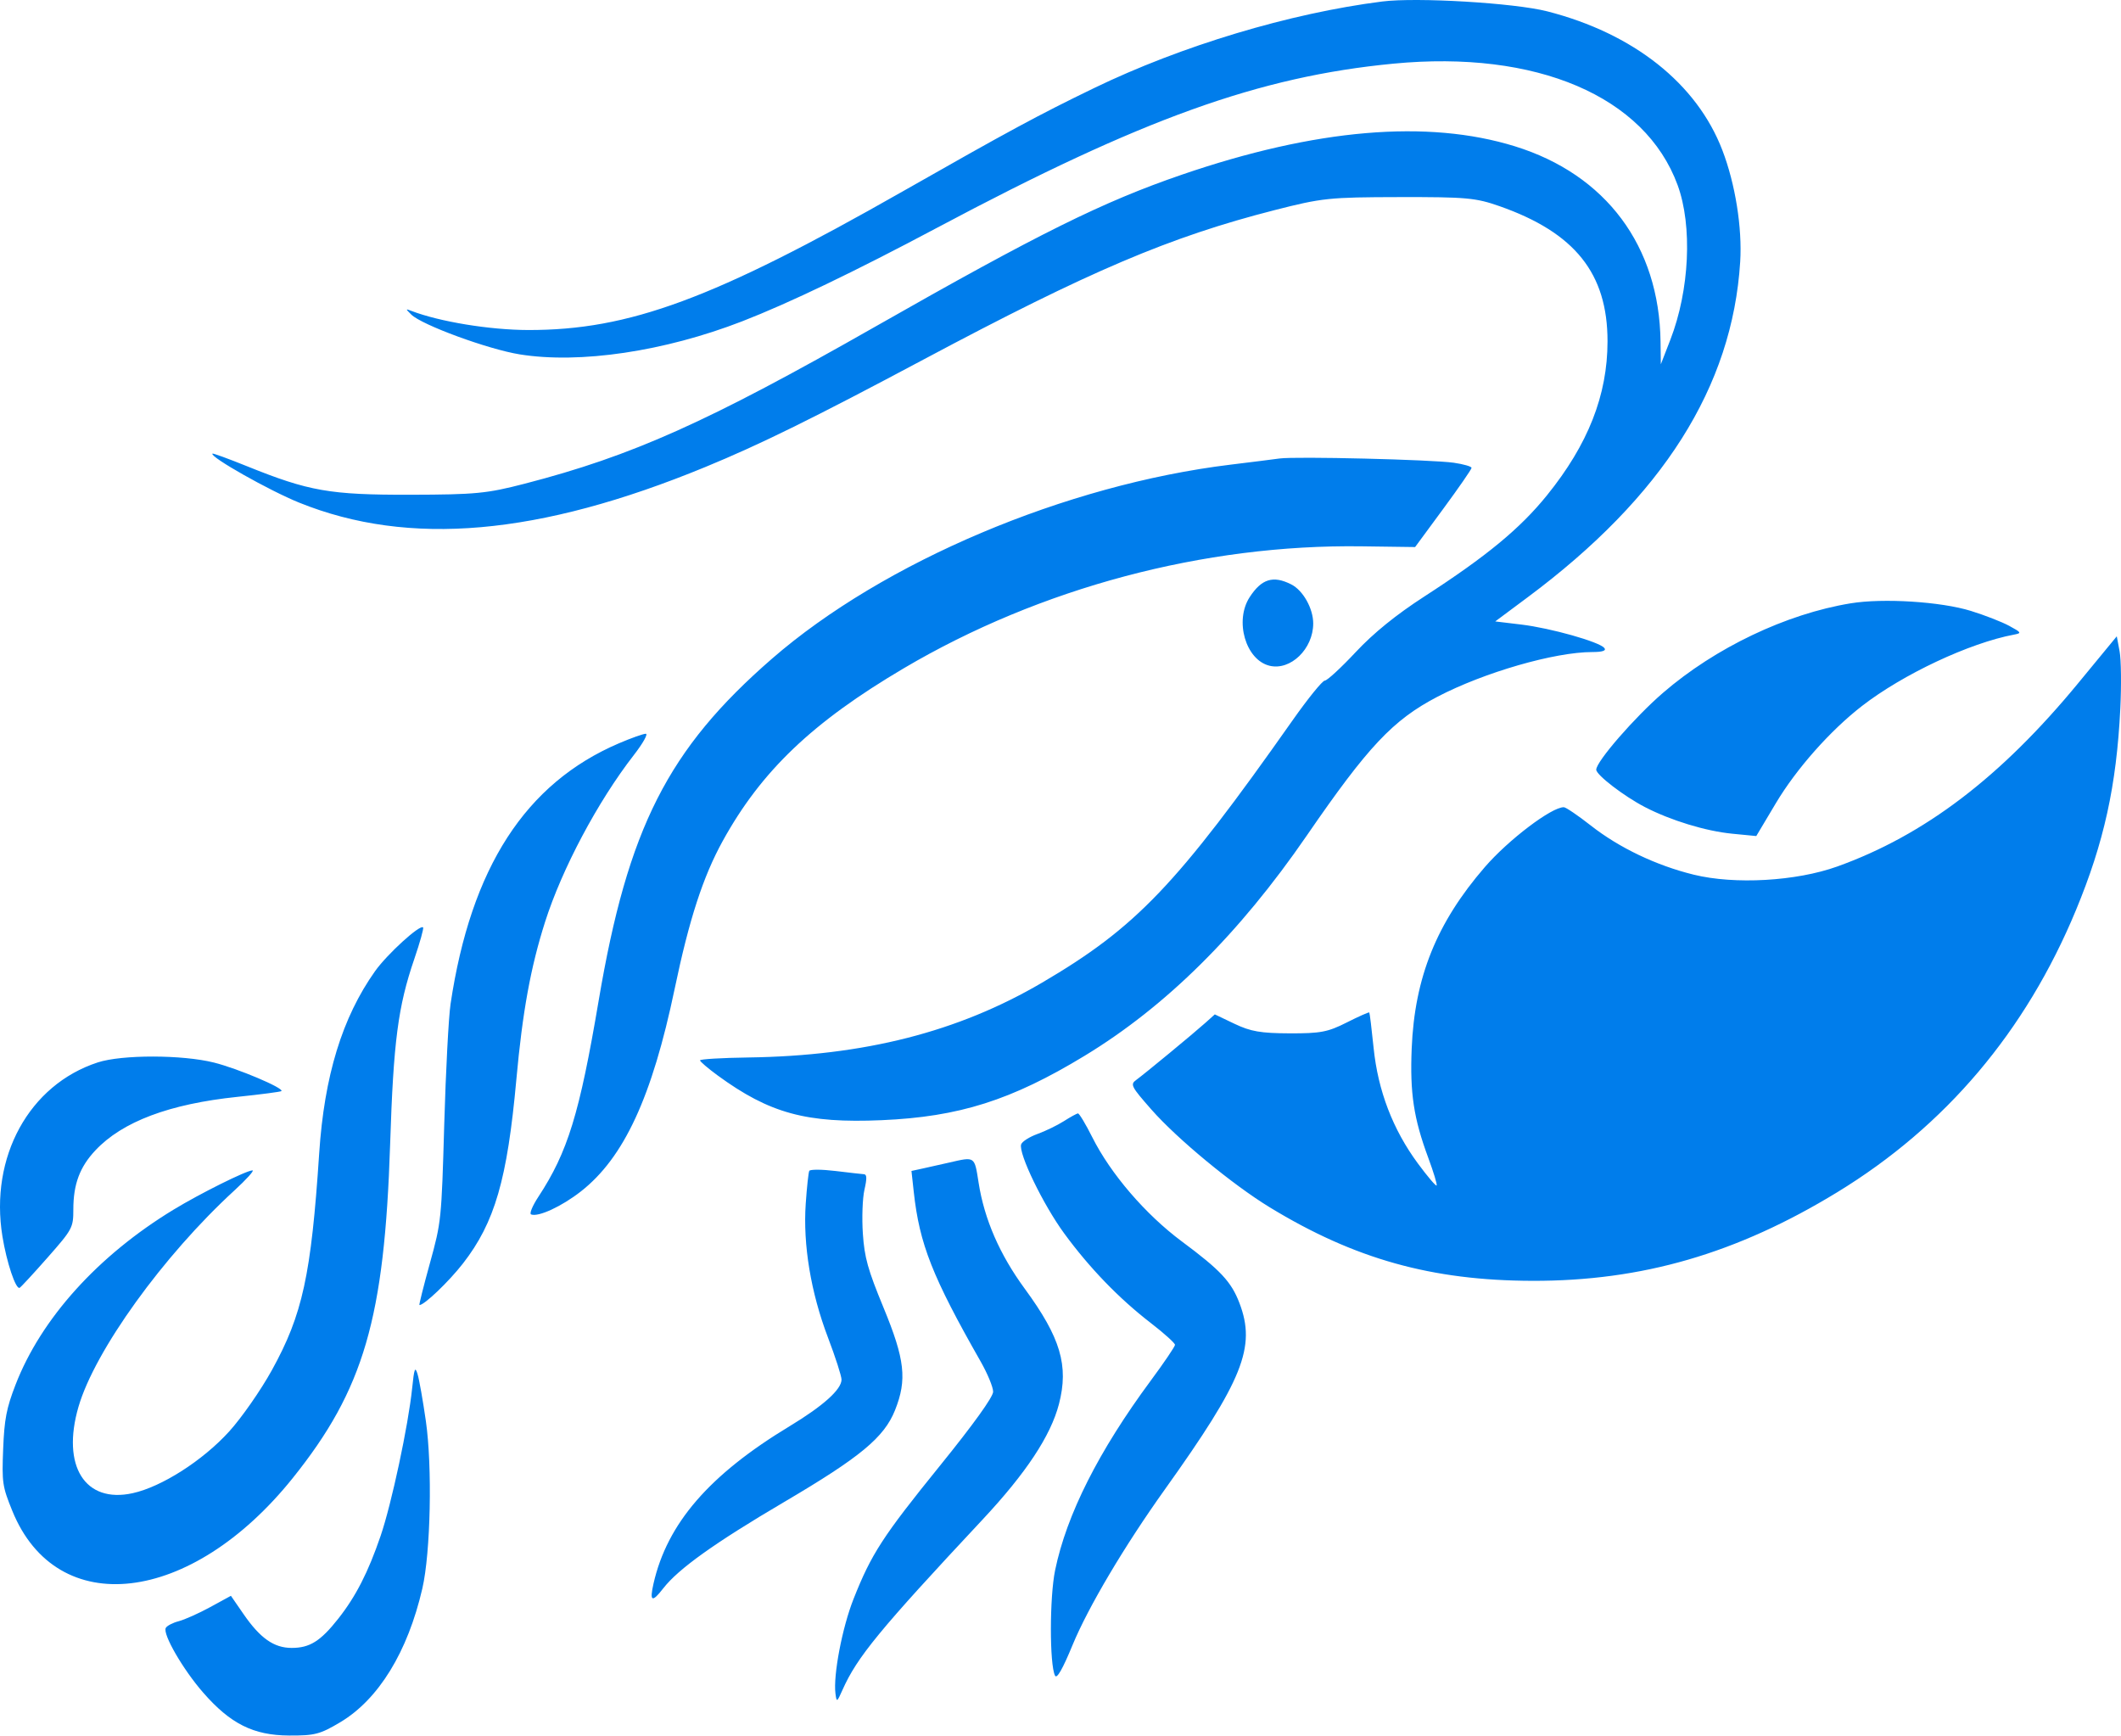
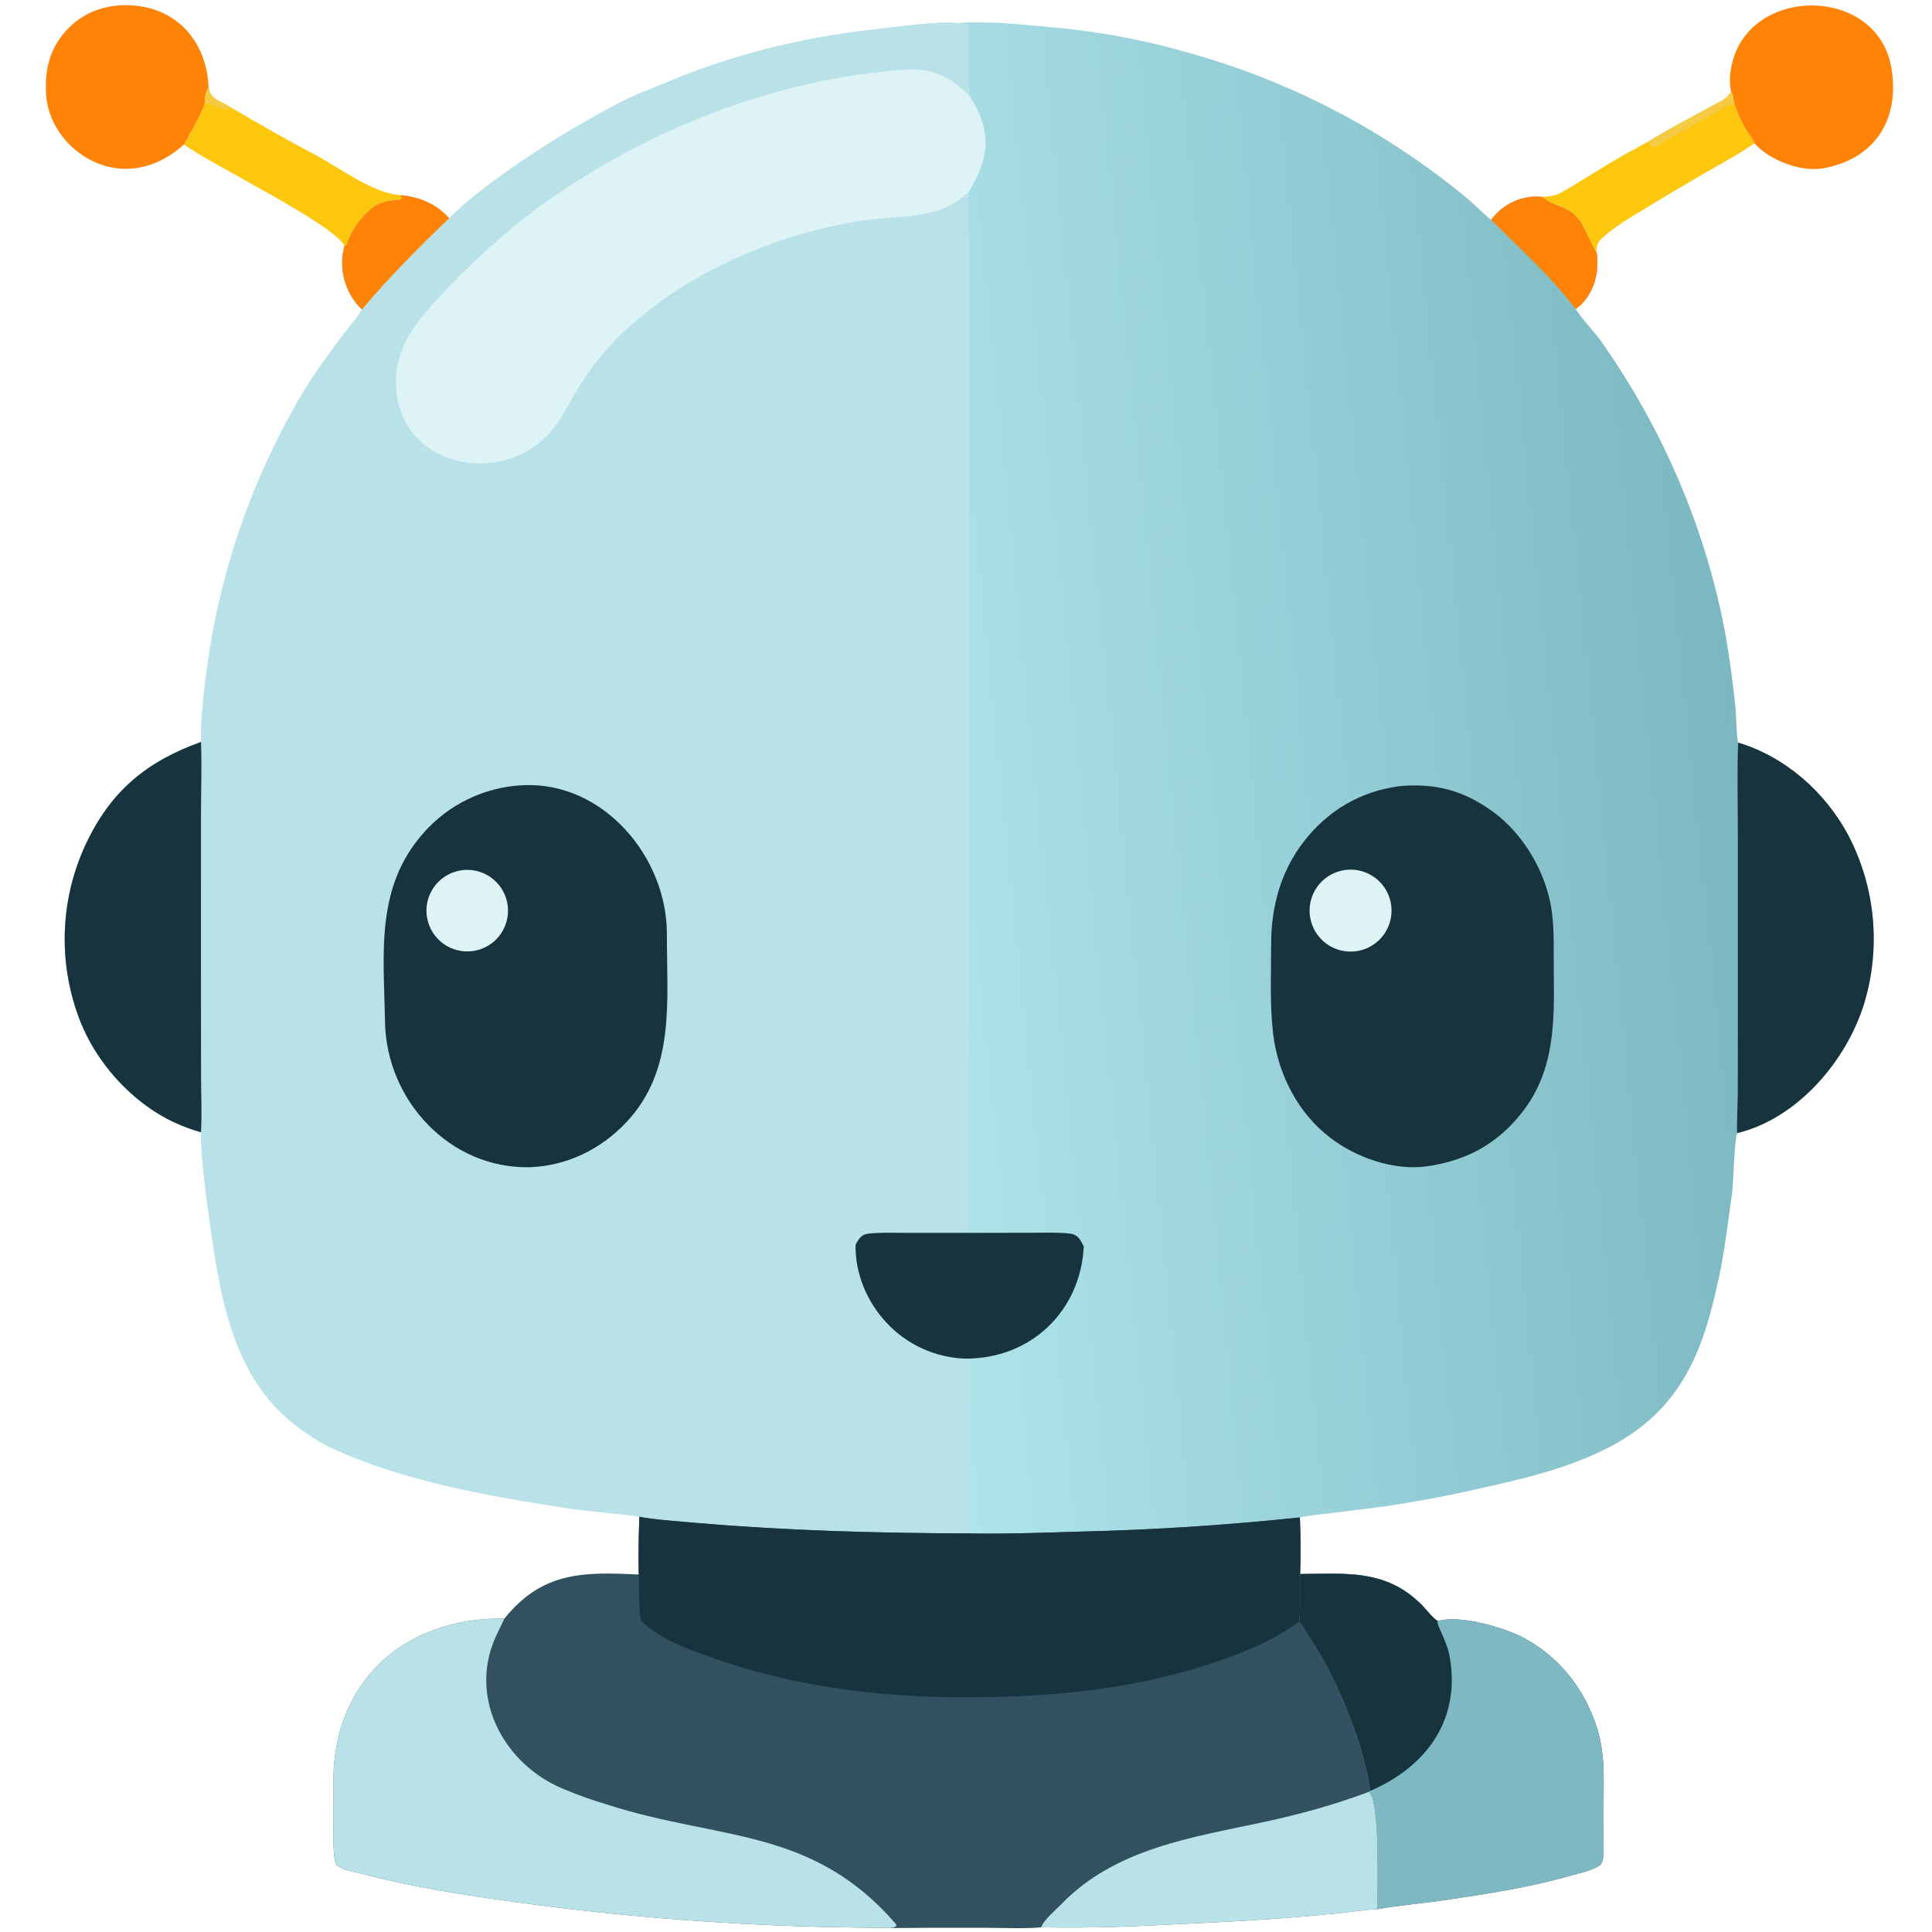
- <svg xmlns="http://www.w3.org/2000/svg" width="550" height="450" viewBox="0 0 550 450" fill="none">
-   <path d="M106.869 359.994C107.41 354.75 107.631 354.176 108.283 356.313C108.709 357.705 109.675 363.17 110.432 368.459C112.133 380.352 111.666 402.564 109.521 411.863C105.718 428.344 98.165 440.64 88.195 446.573C82.973 449.681 81.606 450.034 74.939 449.997C65.719 449.947 59.746 446.958 52.676 438.859C47.462 432.886 42.16 423.727 42.981 422.114C43.266 421.555 44.773 420.766 46.329 420.361C47.886 419.955 51.571 418.307 54.518 416.698L59.878 413.771L63.148 418.509C67.477 424.781 71.027 427.276 75.632 427.281C80.322 427.286 83.12 425.531 87.719 419.698C92.284 413.908 95.457 407.703 98.698 398.234C101.527 389.967 105.877 369.611 106.869 359.994ZM246.175 301.427C252.885 299.885 252.679 299.742 253.765 306.663C255.253 316.154 259.224 325.272 265.737 334.156C275.025 346.826 277.183 354.104 274.6 364.051C272.463 372.278 266.081 381.93 254.802 393.994C228.023 422.633 222.247 429.657 218.458 438.192C217.032 441.401 216.941 441.448 216.645 439.117C216.038 434.35 218.396 422.01 221.33 414.594C225.952 402.913 228.899 398.368 243.719 380.064C252.388 369.358 257.532 362.204 257.532 360.857C257.532 359.676 256.08 356.161 254.307 353.047C241.782 331.065 238.431 322.574 236.953 309.075L236.354 303.61L239.299 302.97C240.919 302.618 244.012 301.923 246.175 301.427ZM279.53 288.697C279.855 288.672 281.526 291.451 283.243 294.874C288.003 304.366 297.056 314.897 306.459 321.884C316.499 329.343 319.287 332.326 321.402 337.861C325.76 349.261 322.344 357.795 302.051 386.202C291.581 400.86 282.178 416.712 278.124 426.54C275.555 432.772 274.054 435.395 273.585 434.477C272.142 431.648 272.153 414.152 273.604 407.13C276.582 392.719 284.893 376.247 298.41 357.968C301.854 353.312 304.68 349.143 304.691 348.7C304.703 348.26 301.86 345.699 298.377 343.01C290.14 336.65 282.539 328.782 275.973 319.823C270.503 312.358 264.059 299.045 264.794 296.727C265.025 295.998 266.926 294.782 269.018 294.026C271.11 293.27 274.198 291.771 275.88 290.697C277.562 289.622 279.204 288.723 279.53 288.697ZM209.853 303.591C210.063 303.179 213.113 303.191 216.629 303.617C220.144 304.044 223.48 304.423 224.043 304.459C224.802 304.508 224.832 305.546 224.157 308.493C223.658 310.677 223.474 315.795 223.749 319.869C224.168 326.066 225.042 329.198 229.096 339.017C234.665 352.506 235.252 357.728 232.086 365.652C229.266 372.708 223.083 377.827 203.364 389.432C185.352 400.033 175.898 406.784 171.978 411.849C169.067 415.609 168.399 415.282 169.46 410.617C173.009 395.006 183.909 382.398 204.752 369.797C213.474 364.524 218.217 360.265 218.217 357.706C218.217 356.793 216.628 351.865 214.685 346.758C210.259 335.118 208.202 322.727 208.935 312.105C209.229 307.835 209.642 304.005 209.853 303.591ZM97.258 251.811C100.405 247.378 108.974 239.578 109.714 240.473C109.916 240.717 108.889 244.395 107.434 248.645C103.208 260.977 102.03 269.994 101.168 296.625C99.702 341.881 94.351 360.241 75.927 383.225C49.536 416.148 14.762 420.218 3.188 391.74C0.621 385.423 0.475 384.445 0.82 375.704C1.124 367.999 1.674 365.139 4.013 359.085C10.647 341.911 25.384 325.573 44.99 313.653C51.93 309.432 63.927 303.467 65.475 303.466C66.014 303.466 63.892 305.817 60.758 308.692C42.338 325.582 24.593 350.203 20.356 364.748C15.889 380.086 22.02 389.876 34.394 387.165C41.913 385.517 52.558 378.718 59.401 371.19C62.632 367.636 67.628 360.47 70.503 355.263C78.457 340.86 80.686 330.642 82.769 299.039C84.092 278.96 88.742 263.804 97.258 251.811ZM167.451 190.252C168.121 190.239 166.727 192.731 164.352 195.786C155.015 207.801 145.734 225.251 141.334 239.071C137.594 250.817 135.487 262.392 133.896 279.908C131.545 305.818 128.301 316.995 120.057 327.594C116.392 332.306 110.026 338.39 108.761 338.39C108.606 338.39 109.828 333.509 111.477 327.542C114.425 316.87 114.485 316.29 115.195 291.567C115.592 277.747 116.33 263.677 116.836 260.301C122.128 224.948 136.252 203.095 160.516 192.719C163.66 191.375 166.781 190.265 167.451 190.252ZM25.352 275.469C31.604 273.43 47.255 273.449 55.475 275.505C61.626 277.044 73.63 282.114 72.981 282.9C72.826 283.085 67.705 283.758 61.6 284.395C43.918 286.239 31.743 290.822 24.744 298.265C20.684 302.584 19.017 307.043 19.017 313.585C19.017 318.32 18.795 318.734 12.348 326.055C8.679 330.219 5.414 333.756 5.091 333.912C4.09 334.394 1.724 327.322 0.628 320.576C-2.715 299.992 7.542 281.278 25.352 275.469ZM549.636 168.877C550.037 171.017 550.12 177.705 549.82 183.739C548.825 203.763 545.594 218.441 538.312 236.004C525.271 267.455 504.492 292 476.391 309.148C450.364 325.029 425.762 332.176 397.369 332.101C371.24 332.033 351.274 326.449 329.297 313.066C319.678 307.207 305.306 295.342 298.596 287.718C293.326 281.731 293.039 281.177 294.614 280.03C296.874 278.382 309.418 268.028 312.538 265.234L315.014 263.017L320.129 265.459C324.299 267.451 326.937 267.906 334.417 267.932C342.432 267.959 344.303 267.604 349.228 265.115C352.324 263.551 354.953 262.383 355.072 262.52C355.187 262.658 355.694 266.81 356.197 271.743C357.329 282.814 361.186 292.873 367.671 301.663C370.16 305.037 372.349 307.611 372.536 307.386C372.721 307.158 371.744 303.922 370.362 300.194C366.584 289.993 365.589 283.429 366.068 271.858C366.833 253.417 372.522 239.299 385.01 224.848C391.139 217.754 402.386 209.23 405.521 209.301C406.057 209.314 409.199 211.445 412.504 214.039C419.865 219.815 429.468 224.402 439.208 226.791C449.826 229.398 465.755 228.495 476.391 224.683C499.016 216.572 518.808 201.523 538.859 177.183L548.906 164.985L549.636 168.877ZM331.796 118.881C335.993 118.3 371.352 119.163 377.009 119.986C379.532 120.353 381.593 120.95 381.589 121.312C381.584 121.676 378.29 126.444 374.269 131.906L366.955 141.842L353.088 141.653C312.231 141.094 269.692 152.422 234.38 173.264C210.68 187.252 197.418 199.898 187.413 218.05C182.308 227.312 178.711 238.374 174.951 256.372C169.084 284.453 161.807 300.169 150.615 308.931C145.642 312.824 139.562 315.627 137.711 314.88C137.232 314.686 138.083 312.634 139.603 310.32C147.232 298.693 150.273 288.8 155.241 259.447C162.812 214.715 173.187 194.253 200.199 170.778C229.07 145.687 276.393 125.671 319.127 120.474C324.413 119.831 330.114 119.115 331.796 118.881ZM358.443 0.387C367.387 -0.746 392.69 0.762 401.194 2.936C423.596 8.661 440.009 21.671 446.633 38.956C449.988 47.71 451.804 59.087 451.252 67.89C449.221 100.307 431.183 128.777 396.147 154.861L387.73 161.127L394.492 161.94C402.097 162.853 414.697 166.406 416.021 168.009C416.601 168.711 415.553 169.065 412.9 169.065C403.12 169.065 384.869 174.333 372.755 180.652C361.207 186.676 354.766 193.519 338.837 216.687C321.346 242.128 302.369 260.934 281.25 273.756C262.276 285.278 248.717 289.579 228.638 290.447C209.118 291.291 199.571 288.688 186.108 278.855C183.586 277.011 181.523 275.247 181.524 274.934C181.526 274.62 187.172 274.284 194.07 274.188C224.093 273.766 248.427 267.57 270.201 254.8C294.614 240.483 305.107 229.498 335.168 186.79C339.162 181.115 342.928 176.472 343.534 176.472C344.142 176.47 347.744 173.151 351.54 169.095C356.185 164.131 362.015 159.406 369.364 154.652C385.493 144.215 394.165 137.061 401.139 128.437C411.815 115.237 416.843 102.455 416.85 88.501C416.858 70.906 408.401 60.322 388.847 53.457C382.671 51.29 380.234 51.069 362.812 51.104C344.641 51.14 342.875 51.325 330.485 54.49C303.309 61.435 282.505 70.288 239.486 93.218C210.973 108.417 197.153 115.224 182.858 121.108C139.695 138.872 106.054 141.82 77.586 130.33C69.865 127.214 54.386 118.468 55.084 117.616C55.204 117.471 59.227 118.938 64.024 120.875C80.115 127.374 85.554 128.325 106.385 128.28C123.36 128.241 126.221 127.965 136.091 125.409C164.001 118.18 183.449 109.467 226.954 84.701C269.411 60.532 285.968 52.325 306.459 45.295C341.142 33.396 370.189 30.921 392.83 37.934C416.448 45.252 430.281 63.805 430.598 88.593L430.673 94.455L433.136 88.106C438.124 75.243 438.908 58.559 435.021 47.976C426.565 24.948 398.43 12.937 361.308 16.506C326.525 19.85 296.183 30.758 243.117 58.992C221.584 70.448 204.605 78.598 192.443 83.316C172.297 91.13 150.362 94.39 134.78 91.886C126.561 90.565 109.345 84.245 106.644 81.557C105.137 80.058 105.138 80.02 106.664 80.607C113.988 83.418 126.995 85.549 136.975 85.57C163.135 85.624 185.079 77.507 233.943 49.705C261.56 33.992 269.35 29.786 283.63 22.873C306.36 11.871 334.453 3.428 358.443 0.387ZM479.886 156.435C488.345 155.046 503.296 155.991 511.086 158.404C514.665 159.513 519.136 161.256 521.019 162.279C524.208 164.009 524.293 164.165 522.259 164.546C510.715 166.714 493.468 174.811 482.814 183.067C474.594 189.436 465.822 199.34 460.507 208.251L455.422 216.776L449.191 216.169C442.333 215.501 433.252 212.734 426.557 209.269C421.127 206.459 413.923 200.927 413.922 199.567C413.922 197.456 423.91 185.962 431.235 179.641C444.798 167.938 463.162 159.179 479.886 156.435ZM324.053 154.832C327.137 150.083 330.153 149.156 334.824 151.519C337.897 153.074 340.532 157.755 340.532 161.656C340.532 168.25 334.658 173.938 329.212 172.619C323.014 171.117 320.07 160.966 324.053 154.832Z" fill="#007DEB" />
+ <svg xmlns="http://www.w3.org/2000/svg" version="1.1" style="display: block;" viewBox="0 0 2048 2048" width="512" height="512" preserveAspectRatio="none">
+   <defs>
+     <linearGradient id="Gradient1" gradientUnits="userSpaceOnUse" x1="1837.8" y1="753.039" x2="949.228" y2="841.462">
+       <stop class="stop0" offset="0" stop-opacity="1" stop-color="rgb(123,184,193)" />
+       <stop class="stop1" offset="1" stop-opacity="1" stop-color="rgb(175,228,235)" />
+     </linearGradient>
+   </defs>
+   <path transform="translate(0,0)" fill="url(#Gradient1)" d="M 1013.69 24.609 C 1046.19 21.716 1082.71 26.024 1115.23 28.934 C 1169.46 33.784 1219.4 43.606 1271.43 59.259 C 1376.64 90.148 1474.33 142.452 1558.37 212.887 C 1563.21 216.98 1576.78 230.501 1580.66 232.97 L 1580.92 232.616 C 1593.12 215.888 1614.62 206.124 1635.27 208.761 C 1648.14 220.133 1664.76 217.456 1676.25 236.16 C 1679.37 241.228 1691.36 266.931 1691.86 267.119 L 1692.14 266.81 C 1693.58 270.815 1693.22 277.619 1693.17 281.97 C 1693 298.447 1684.5 318.341 1670.23 327.511 C 1678.34 339.977 1689.58 350.858 1698.19 363.12 C 1763.6 456.291 1809.11 562.718 1829.47 674.879 C 1833.74 699.759 1837.14 724.781 1839.67 749.898 C 1840.67 760.543 1840.43 777.822 1842.49 787.21 C 1892.29 802.102 1934.52 839.346 1958.96 884.847 C 1987.98 939.959 1994.11 1004.28 1976.04 1063.89 C 1957.29 1124.74 1905.1 1185.88 1841.47 1201.11 C 1838.18 1209.98 1837.78 1253.23 1835.82 1266.62 C 1830.93 1299.9 1827.54 1333.66 1819.31 1366.56 C 1802.76 1441.65 1776.08 1498.23 1704.28 1534.89 C 1661.77 1556.59 1615.84 1567.35 1569.4 1577.69 C 1535.69 1585.46 1501.68 1591.84 1467.45 1596.8 C 1449.3 1599.22 1431.14 1601.54 1412.96 1603.77 C 1402.79 1604.98 1387.79 1606.31 1377.92 1608.52 C 1300.19 1616.76 1222.16 1621.78 1144.02 1623.58 C 1107.05 1624.75 1062.64 1626.28 1025.51 1625.47 C 929.795 1625.22 833.57 1622.54 738.151 1614.34 C 726.239 1613.32 688.31 1610.45 677.769 1607.79 C 675.742 1606.85 613.876 1600.72 604.681 1599.28 C 519.792 1585.99 429.551 1570.98 351.09 1534.71 C 332.956 1526.32 308.714 1508.68 295.108 1494.75 C 239.345 1437.67 230.579 1353.05 219.906 1277.76 C 217.295 1259.34 212.689 1218.2 213.042 1200.27 C 203.3 1197.51 193.792 1193.99 184.605 1189.73 C 139.092 1168.52 100.305 1124.93 83.256 1077.83 C 61.292 1018.27 64.052 952.406 90.923 894.893 C 117.483 838.247 155.642 807.131 213.047 786.469 C 212.47 766.82 215.95 735.053 218.558 715.053 C 231.966 608.322 267.481 505.56 322.834 413.326 C 334.325 394.374 348.328 375.954 361.29 357.997 C 368.212 348.408 378.037 338.211 383.674 328.013 C 365.549 311.472 358.548 284.106 365.089 260.612 C 366.082 260.536 365.361 260.65 367.034 259.61 C 370.535 249.094 376.108 239.386 383.423 231.06 C 396.684 215.69 404.593 212.914 424.821 211.387 C 425.858 209.041 425.515 210.294 424.314 206.832 C 444.215 208.4 462.64 216.143 476.152 231.328 C 487.72 220.147 499.912 209.628 512.667 199.823 C 558.854 164.791 607.892 134.246 659.388 107.509 C 674.988 99.571 691.844 93.589 707.886 86.831 C 776.671 57.854 850.849 39.64 924.994 31.433 C 944.394 29.285 995.324 22.074 1013.69 24.609 z" />
+   <path transform="translate(0,0)" fill="rgb(184,226,232)" d="M 476.152 231.328 C 487.72 220.147 499.912 209.628 512.667 199.823 C 558.854 164.791 607.892 134.246 659.388 107.509 C 674.988 99.571 691.844 93.589 707.886 86.831 C 776.671 57.854 850.849 39.64 924.994 31.433 C 944.394 29.285 995.324 22.074 1013.69 24.609 C 1018.5 25.708 1021.44 25.512 1026.32 25.536 C 1027.2 42.786 1026.73 60.689 1027.08 78.028 C 1027.19 83.527 1028.2 97.088 1027.7 101.524 C 1051.91 139.142 1049.18 167.341 1026.2 204.598 C 1026.87 210.881 1026.75 216.649 1026.92 222.922 C 1028.12 265.506 1027.76 308.076 1027.73 350.676 L 1027.5 626.628 L 1027.54 1045.98 C 1028.01 1106.16 1027.73 1166.34 1026.69 1226.5 C 1026.36 1254.36 1026.7 1278.91 1025.4 1306.9 L 958.923 1306.88 C 946.218 1306.85 932.89 1306.24 920.3 1307.74 C 913.006 1308.6 910.26 1313.41 906.959 1319.34 C 906.207 1349.92 919.238 1380.42 940.115 1402.52 C 961.698 1425.55 991.526 1439.1 1023.07 1440.2 L 1026.53 1441.72 C 1030.07 1451.58 1026.62 1509.15 1027.59 1525.65 C 1029.45 1557.39 1025.55 1593.47 1025.51 1625.47 C 929.795 1625.22 833.57 1622.54 738.151 1614.34 C 726.239 1613.32 688.31 1610.45 677.769 1607.79 C 675.742 1606.85 613.876 1600.72 604.681 1599.28 C 519.792 1585.99 429.551 1570.98 351.09 1534.71 C 332.956 1526.32 308.714 1508.68 295.108 1494.75 C 239.345 1437.67 230.579 1353.05 219.906 1277.76 C 217.295 1259.34 212.689 1218.2 213.042 1200.27 C 203.3 1197.51 193.792 1193.99 184.605 1189.73 C 139.092 1168.52 100.305 1124.93 83.256 1077.83 C 61.292 1018.27 64.052 952.406 90.923 894.893 C 117.483 838.247 155.642 807.131 213.047 786.469 C 212.47 766.82 215.95 735.053 218.558 715.053 C 231.966 608.322 267.481 505.56 322.834 413.326 C 334.325 394.374 348.328 375.954 361.29 357.997 C 368.212 348.408 378.037 338.211 383.674 328.013 C 365.549 311.472 358.548 284.106 365.089 260.612 C 366.082 260.536 365.361 260.65 367.034 259.61 C 370.535 249.094 376.108 239.386 383.423 231.06 C 396.684 215.69 404.593 212.914 424.821 211.387 C 425.858 209.041 425.515 210.294 424.314 206.832 C 444.215 208.4 462.64 216.143 476.152 231.328 z" />
+   <path transform="translate(0,0)" fill="rgb(221,243,246)" d="M 1026.2 204.598 C 1022.39 207.016 1018.62 210.516 1014.57 213.178 C 983.795 233.418 947.515 228.365 911.766 234.139 C 820.765 248.837 725.145 289.855 658.345 354.573 C 640.59 371.887 625.099 391.379 612.242 412.585 C 602.823 428.37 596.107 443.387 583.828 457.608 C 532.105 517.508 422.771 495.19 419.802 408.847 C 418.458 369.755 438.404 344.685 464.031 316.573 C 495.917 281.596 531.077 249.995 568.682 221.208 C 681.49 139.112 819.178 83.647 958.866 73.918 C 989.027 71.817 1006.44 81.154 1027.7 101.524 C 1051.91 139.142 1049.18 167.341 1026.2 204.598 z" />
+   <path transform="translate(0,0)" fill="rgb(23,51,61)" d="M 213.042 1200.27 C 203.3 1197.51 193.792 1193.99 184.605 1189.73 C 139.092 1168.52 100.305 1124.93 83.256 1077.83 C 61.292 1018.27 64.052 952.406 90.923 894.893 C 117.483 838.247 155.642 807.131 213.047 786.469 C 214.071 810.59 213.074 840.016 213.054 864.669 L 213.024 1017.15 L 213.113 1138.74 C 213.141 1156.67 214.134 1183.38 213.042 1200.27 z" />
+   <path transform="translate(0,0)" fill="rgb(254,131,7)" d="M 424.314 206.832 C 444.215 208.4 462.64 216.143 476.152 231.328 C 445.675 260.353 410.828 295.669 383.674 328.013 C 365.549 311.472 358.548 284.106 365.089 260.612 C 366.082 260.536 365.361 260.65 367.034 259.61 C 370.535 249.094 376.108 239.386 383.423 231.06 C 396.684 215.69 404.593 212.914 424.821 211.387 C 425.858 209.041 425.515 210.294 424.314 206.832 z" />
+   <path transform="translate(0,0)" fill="rgb(23,51,61)" d="M 553.063 832.421 L 554.915 832.324 C 639.934 828.683 707.16 908.743 706.925 990.409 C 706.724 1060.47 716.455 1134.24 663.588 1190.01 C 636.655 1218.43 600.562 1236.03 561.3 1237.31 C 476.378 1238.95 409.608 1166.08 408.149 1083.5 C 406.882 1011.85 397.508 940.923 448.795 883.128 C 475.31 852.881 512.899 834.6 553.063 832.421 z" />
+   <path transform="translate(0,0)" fill="rgb(221,243,246)" d="M 487.982 922.728 C 503.316 920.099 518.88 925.915 528.733 937.955 C 538.586 949.995 541.208 966.401 535.599 980.913 C 529.989 995.424 517.013 1005.8 501.624 1008.08 C 478.199 1011.56 456.342 995.533 452.605 972.15 C 448.867 948.766 464.642 926.729 487.982 922.728 z" />
+   <path transform="translate(0,0)" fill="rgb(23,51,61)" d="M 1842.49 787.21 C 1892.29 802.102 1934.52 839.346 1958.96 884.847 C 1987.98 939.959 1994.11 1004.28 1976.04 1063.89 C 1957.29 1124.74 1905.1 1185.88 1841.47 1201.11 C 1840.91 1195.83 1842.08 1166.94 1842.13 1159.58 L 1842.21 1065.73 L 1842.19 885.288 C 1842.18 853.968 1841.27 818.188 1842.49 787.21 z" />
+   <path transform="translate(0,0)" fill="rgb(23,51,61)" d="M 1025.4 1306.9 L 1095.41 1306.76 C 1108.18 1306.75 1121.3 1306.19 1133.97 1307.64 C 1142.77 1308.65 1145.35 1314.22 1148.85 1321.34 C 1145.36 1390.43 1092.21 1440.62 1023.07 1440.2 C 991.526 1439.1 961.698 1425.55 940.115 1402.52 C 919.238 1380.42 906.207 1349.92 906.959 1319.34 C 910.26 1313.41 913.006 1308.6 920.3 1307.74 C 932.89 1306.24 946.218 1306.85 958.923 1306.88 L 1025.4 1306.9 z" />
+   <path transform="translate(0,0)" fill="rgb(254,131,7)" d="M 1580.66 232.97 L 1580.92 232.616 C 1593.12 215.888 1614.62 206.124 1635.27 208.761 C 1648.14 220.133 1664.76 217.456 1676.25 236.16 C 1679.37 241.228 1691.36 266.931 1691.86 267.119 L 1692.14 266.81 C 1693.58 270.815 1693.22 277.619 1693.17 281.97 C 1693 298.447 1684.5 318.341 1670.23 327.511 C 1639.96 288.449 1614.09 266.857 1580.66 232.97 z" />
+   <path transform="translate(0,0)" fill="rgb(23,51,61)" d="M 1483.54 833.355 C 1521.22 829.922 1551.14 837.768 1582.16 860.127 C 1615.02 883.808 1639.06 925.057 1644.81 964.953 C 1647.84 985.972 1646.8 1009.48 1647.07 1030.63 C 1647.74 1084.1 1648.11 1135.22 1613.15 1179.58 C 1586.31 1213.64 1552.88 1231.05 1510.37 1236.62 C 1476.27 1240.65 1437.42 1226.86 1410.55 1206.37 C 1375.75 1180.1 1354.59 1138.48 1349.54 1095.5 C 1345.88 1064.37 1347.48 1031.84 1347.48 1000.45 C 1347.48 961.127 1357.66 923.75 1381.96 892.291 C 1407.61 859.076 1441.97 838.898 1483.54 833.355 z" />
+   <path transform="translate(0,0)" fill="rgb(221,243,246)" d="M 1423.85 922.558 C 1439.22 919.751 1454.93 925.423 1464.96 937.411 C 1474.99 949.399 1477.81 965.854 1472.34 980.497 C 1466.87 995.141 1453.95 1005.72 1438.51 1008.19 C 1415.01 1011.95 1392.85 996.091 1388.83 972.626 C 1384.81 949.162 1400.43 926.834 1423.85 922.558 z" />
+   <path transform="translate(0,0)" fill="rgb(49,81,96)" d="M 677.769 1607.79 C 688.31 1610.45 726.239 1613.32 738.151 1614.34 C 833.57 1622.54 929.795 1625.22 1025.51 1625.47 C 1062.64 1626.28 1107.05 1624.75 1144.02 1623.58 C 1222.16 1621.78 1300.19 1616.76 1377.92 1608.52 C 1378.66 1625.75 1378.98 1651.31 1378.16 1668.53 C 1427.15 1668.2 1469.4 1663.27 1507.15 1701.3 C 1511.27 1705.46 1520.64 1717.57 1524.62 1718.43 C 1546.88 1711.22 1595.12 1725.46 1615.33 1736.24 C 1653.58 1756.64 1680.96 1792.03 1693.46 1833.38 C 1699.79 1854.31 1700.17 1875.64 1699.94 1897.31 C 1699.7 1919.61 1699.97 1942.1 1699.91 1964.41 C 1699.91 1967.85 1698.91 1973.1 1697.09 1976.22 C 1690.34 1982.37 1672.84 1986.02 1664.51 1988.38 C 1619.83 2001.07 1575.76 2007.68 1530.03 2014.43 C 1507.71 2017.73 1482 2019.79 1460.27 2023.79 C 1447.58 2024.36 1434.66 2026.42 1421.98 2027.79 C 1402.43 2029.77 1382.87 2031.54 1363.28 2033.11 C 1328.53 2035.62 1293.74 2037.64 1258.93 2039.18 C 1206.38 2041.88 1156.53 2044.18 1103.75 2042.97 C 1090.5 2044.62 1060.77 2043.63 1046.2 2043.55 C 1011.95 2043.39 977.701 2043.48 943.455 2043.82 C 915.829 2043.2 888.574 2043.23 860.88 2042.28 C 758.813 2039.39 656.968 2031.14 555.766 2017.57 C 497.47 2009.61 440.222 2001.22 383.276 1986.13 C 374.253 1983.74 363.824 1982.76 356.322 1976.77 C 351.382 1966.44 353.99 1911.73 353.497 1896.39 C 349.923 1785.23 425.782 1714.55 534.785 1715.65 C 574.678 1666.12 618.111 1666.09 677.133 1669.08 C 676.634 1651.85 677.018 1625.06 677.769 1607.79 z" />
+   <path transform="translate(0,0)" fill="rgb(23,51,61)" d="M 677.769 1607.79 C 688.31 1610.45 726.239 1613.32 738.151 1614.34 C 833.57 1622.54 929.795 1625.22 1025.51 1625.47 C 1062.64 1626.28 1107.05 1624.75 1144.02 1623.58 C 1222.16 1621.78 1300.19 1616.76 1377.92 1608.52 C 1378.66 1625.75 1378.98 1651.31 1378.16 1668.53 C 1377.49 1677.87 1378.91 1716.02 1376.83 1719.24 C 1353.26 1736.68 1325.82 1748.53 1298.38 1758.41 C 1209.32 1790.49 1116.41 1799.26 1022.5 1799.23 C 930.578 1799.19 838.757 1787.5 751.977 1756.18 C 726.979 1747.16 698.53 1737.02 679.477 1718.02 C 677.103 1708.93 677.288 1680.18 677.133 1669.08 C 676.634 1651.85 677.018 1625.06 677.769 1607.79 z" />
+   <path transform="translate(0,0)" fill="rgb(184,226,232)" d="M 943.455 2043.82 C 915.829 2043.2 888.574 2043.23 860.88 2042.28 C 758.813 2039.39 656.968 2031.14 555.766 2017.57 C 497.47 2009.61 440.222 2001.22 383.276 1986.13 C 374.253 1983.74 363.824 1982.76 356.322 1976.77 C 351.382 1966.44 353.99 1911.73 353.497 1896.39 C 349.923 1785.23 425.782 1714.55 534.785 1715.65 C 530.336 1725.27 525.516 1733.8 521.954 1743.79 C 499.778 1806 536.762 1870.33 595.136 1895.48 C 611.602 1902.58 627.483 1908.13 644.64 1913.25 C 763.258 1951.31 860.888 1936.54 949.983 2039.88 L 949.946 2041.92 C 947.404 2043.48 946.415 2043.37 943.455 2043.82 z" />
+   <path transform="translate(0,0)" fill="rgb(126,185,195)" d="M 1378.16 1668.53 C 1427.15 1668.2 1469.4 1663.27 1507.15 1701.3 C 1511.27 1705.46 1520.64 1717.57 1524.62 1718.43 C 1546.88 1711.22 1595.12 1725.46 1615.33 1736.24 C 1653.58 1756.64 1680.96 1792.03 1693.46 1833.38 C 1699.79 1854.31 1700.17 1875.64 1699.94 1897.31 C 1699.7 1919.61 1699.97 1942.1 1699.91 1964.41 C 1699.91 1967.85 1698.91 1973.1 1697.09 1976.22 C 1690.34 1982.37 1672.84 1986.02 1664.51 1988.38 C 1619.83 2001.07 1575.76 2007.68 1530.03 2014.43 C 1507.71 2017.73 1482 2019.79 1460.27 2023.79 C 1459.62 2007.4 1463.6 1907 1450.87 1899.51 L 1452.23 1898.54 C 1451.98 1896.5 1451.72 1894.45 1451.43 1892.42 C 1444.74 1845.85 1415.44 1776.01 1389.02 1737.11 C 1386.4 1733.24 1379.95 1721.57 1376.83 1719.24 C 1378.91 1716.02 1377.49 1677.87 1378.16 1668.53 z" />
+   <path transform="translate(0,0)" fill="rgb(23,51,61)" d="M 1378.16 1668.53 C 1427.15 1668.2 1469.4 1663.27 1507.15 1701.3 C 1511.27 1705.46 1520.64 1717.57 1524.62 1718.43 L 1523.49 1719.42 C 1526.94 1730.11 1534.06 1742.54 1536.19 1753.39 C 1549.64 1821.61 1512.87 1872.55 1452.23 1898.54 C 1451.98 1896.5 1451.72 1894.45 1451.43 1892.42 C 1444.74 1845.85 1415.44 1776.01 1389.02 1737.11 C 1386.4 1733.24 1379.95 1721.57 1376.83 1719.24 C 1378.91 1716.02 1377.49 1677.87 1378.16 1668.53 z" />
+   <path transform="translate(0,0)" fill="rgb(184,226,232)" d="M 1450.87 1899.51 C 1463.6 1907 1459.62 2007.4 1460.27 2023.79 C 1447.58 2024.36 1434.66 2026.42 1421.98 2027.79 C 1402.43 2029.77 1382.87 2031.54 1363.28 2033.11 C 1328.53 2035.62 1293.74 2037.64 1258.93 2039.18 C 1206.38 2041.88 1156.53 2044.18 1103.75 2042.97 C 1105.78 2035.84 1119.36 2024.35 1125.05 2018.49 C 1182.75 1958.97 1264.2 1947.75 1341.16 1931.1 C 1379.61 1922.78 1414.17 1913.22 1450.87 1899.51 z" />
+   <path transform="translate(0,0)" fill="rgb(254,131,7)" d="M 1835.02 97.298 C 1832.88 86.456 1833.67 76.548 1836.39 65.873 C 1857.22 -15.897 1990.96 -14.642 2005.08 72.629 C 2013.69 125.867 1988.69 167.755 1933.53 178.278 C 1909.61 182.841 1876.25 170.305 1859.71 151.882 C 1859.67 150.125 1854.24 142.782 1852.81 140.553 C 1846.06 129.978 1842.58 122.308 1838.57 110.501 C 1836.7 105.116 1838.34 102.228 1835.02 97.298 z" />
+   <path transform="translate(0,0)" fill="rgb(254,131,7)" d="M 194.969 153.171 C 179.308 167.29 160.463 177.15 138.914 178.775 C 94.031 182.159 51.759 144.724 48.833 100.032 C 47.176 74.742 52.619 51.691 69.748 32.897 C 85.397 15.421 106.232 6.35 129.721 5.553 C 183.159 3.74 218.985 40.603 221.16 92.79 C 217.109 98.574 217.593 102.674 217.051 109.91 C 214.203 120.47 194.949 153.657 194.969 153.171 z" />
+   <path transform="translate(0,0)" fill="rgb(253,199,13)" d="M 217.051 109.91 C 217.593 102.674 217.109 98.574 221.16 92.79 C 223.23 106.19 235.253 107.349 245.701 114.39 C 274.335 131.408 304.614 148.496 334.048 164.089 C 360.245 177.967 395.328 204.982 424.314 206.832 C 425.515 210.294 425.858 209.041 424.821 211.387 C 404.593 212.914 396.684 215.69 383.423 231.06 C 376.108 239.386 370.535 249.094 367.034 259.61 C 365.361 260.65 366.082 260.536 365.089 260.612 C 353.56 237.245 223.767 174.367 194.969 153.171 C 194.949 153.657 214.203 120.47 217.051 109.91 z" />
+   <path transform="translate(0,0)" fill="rgb(245,203,70)" d="M 217.051 109.91 C 217.593 102.674 217.109 98.574 221.16 92.79 C 223.23 106.19 235.253 107.349 245.701 114.39 C 233.044 119.969 231.783 110.14 217.051 109.91 z" />
+   <path transform="translate(0,0)" fill="rgb(253,199,13)" d="M 1835.02 97.298 C 1838.34 102.228 1836.7 105.116 1838.57 110.501 C 1842.58 122.308 1846.06 129.978 1852.81 140.553 C 1854.24 142.782 1859.67 150.125 1859.71 151.882 C 1839.13 166.042 1827.17 171.916 1805.97 184.118 C 1785.13 196.225 1764.41 208.548 1743.83 221.085 C 1727.64 230.935 1710.22 240.796 1696.63 254.069 C 1692.99 257.626 1692.39 261.97 1692.14 266.81 L 1691.86 267.119 C 1691.36 266.931 1679.37 241.228 1676.25 236.16 C 1664.76 217.456 1648.14 220.133 1635.27 208.761 C 1641.93 208.429 1649.27 207.354 1655.11 204.023 C 1682 188.671 1707.25 171.334 1734.82 156.959 L 1747.42 150.014 C 1770.66 135.39 1798.73 121.312 1823.08 107.844 C 1828.84 104.647 1831.4 102.773 1835.02 97.298 z" />
+   <path transform="translate(0,0)" fill="rgb(245,203,70)" d="M 1835.02 97.298 C 1838.34 102.228 1836.7 105.116 1838.57 110.501 C 1835.12 111.038 1832.43 111.287 1829.15 112.538 C 1824.72 116.135 1808.97 124.624 1803.32 127.84 C 1786.3 137.643 1769.19 147.266 1751.97 156.707 C 1748.57 154.303 1749.43 154.437 1747.42 150.014 C 1770.66 135.39 1798.73 121.312 1823.08 107.844 C 1828.84 104.647 1831.4 102.773 1835.02 97.298 z" />
</svg>
